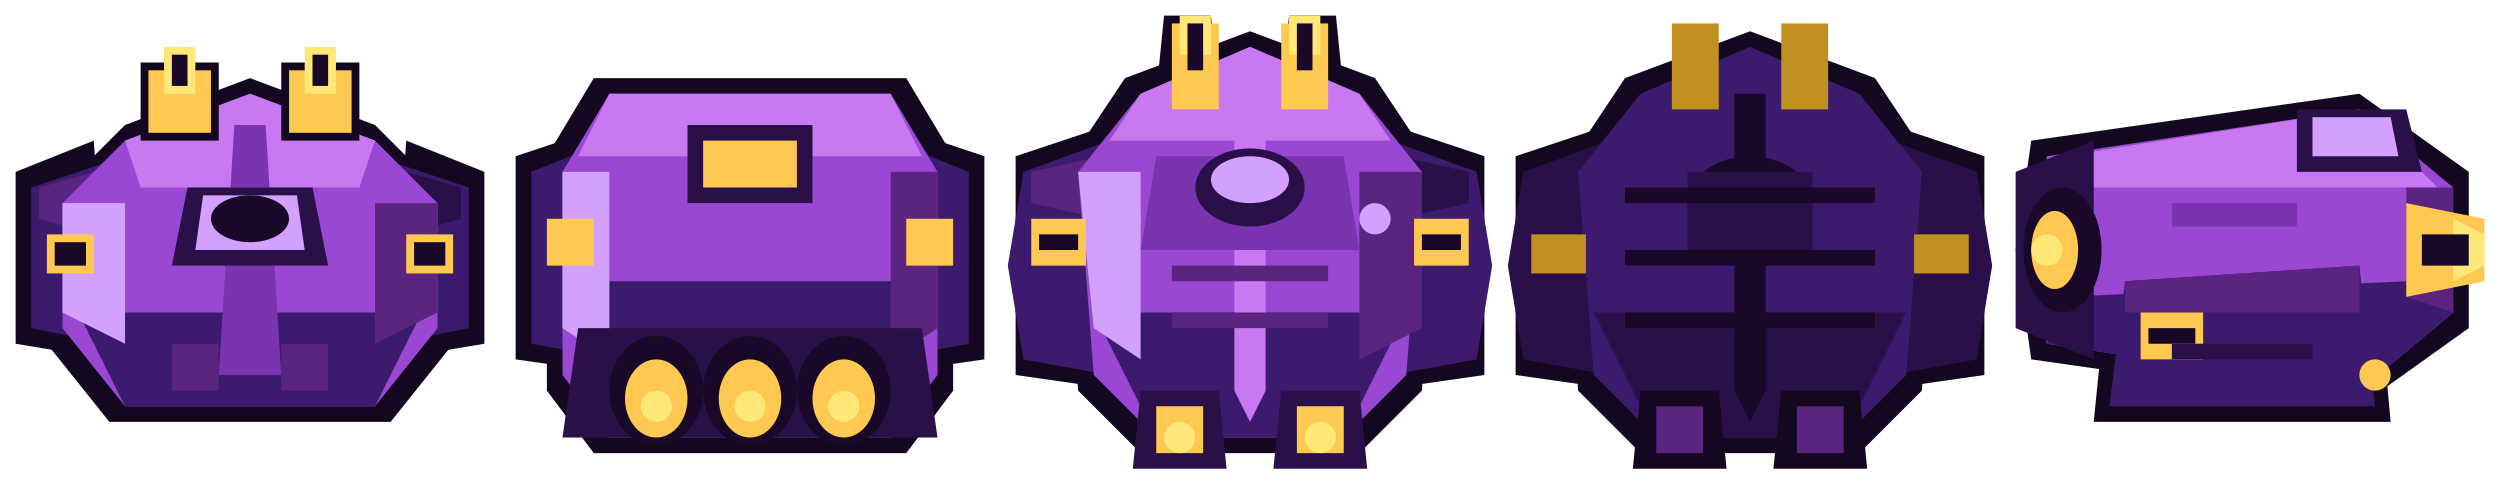
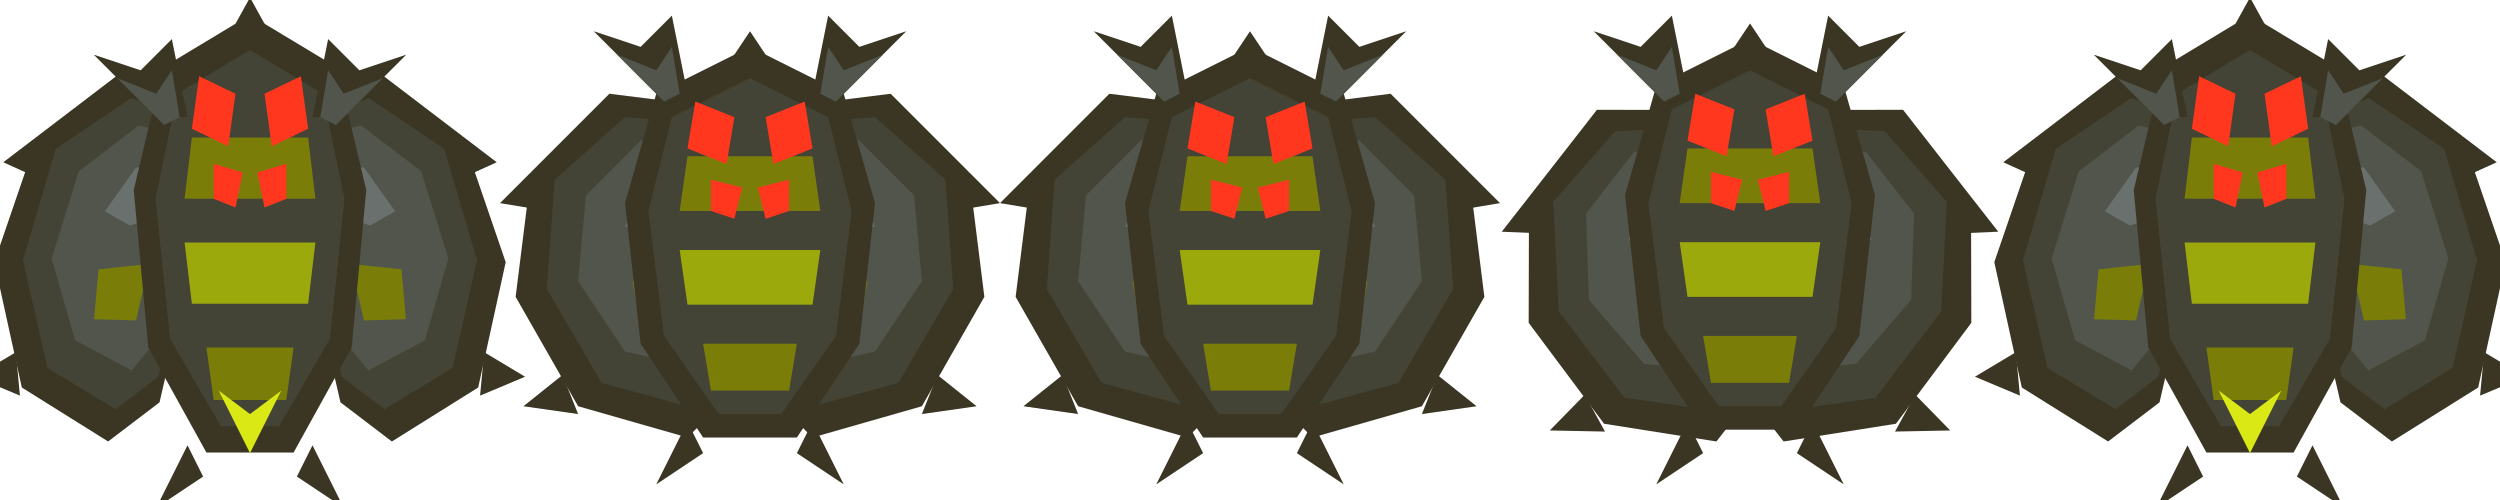
<svg xmlns="http://www.w3.org/2000/svg" viewBox="0 0 320 64">
-   <g transform="translate(0,0)">
-     <polygon points="2,22 12,18 14,46 2,44" fill="#140820" />
-     <polygon points="62,22 52,18 50,46 62,44" fill="#140820" />
-     <polygon points="16,16 32,10 48,16 58,26 58,44 50,54 14,54 6,44 6,26" fill="#140820" />
-     <polygon points="4,24 13,21 14,44 4,42" fill="#3c1a6e" />
-     <polygon points="60,24 51,21 50,44 60,42" fill="#3c1a6e" />
-     <polygon points="5,24 12,22 12,30 5,28" fill="#5a2480" />
-     <polygon points="59,24 52,22 52,30 59,28" fill="#2a1048" />
-     <polygon points="16,18 32,12 48,18 56,26 56,42 48,52 16,52 8,42 8,26" fill="#9a48d4" />
-     <polygon points="16,18 32,12 48,18 46,24 18,24" fill="#c878f0" />
-     <polygon points="10,40 54,40 48,52 16,52" fill="#3c1a6e" />
-     <polygon points="8,26 16,26 16,44 8,40" fill="#d4a0ff" />
-     <polygon points="56,26 48,26 48,44 56,40" fill="#5a2480" />
-     <polygon points="30,16 34,16 36,48 28,48" fill="#7a34b0" />
-     <rect x="18" y="8" width="10" height="10" fill="#140820" />
-     <rect x="36" y="8" width="10" height="10" fill="#140820" />
-     <rect x="19" y="9" width="8" height="8" fill="#ffc850" />
-     <rect x="37" y="9" width="8" height="8" fill="#ffc850" />
-     <rect x="21" y="6" width="4" height="6" fill="#ffe878" />
-     <rect x="39" y="6" width="4" height="6" fill="#ffe878" />
-     <rect x="22" y="7" width="2" height="4" fill="#1a0828" />
-     <rect x="40" y="7" width="2" height="4" fill="#1a0828" />
-     <polygon points="24,24 40,24 42,34 22,34" fill="#2a1048" />
-     <polygon points="26,25 38,25 39,32 25,32" fill="#d4a0ff" />
-     <ellipse cx="32" cy="28" rx="5" ry="3" fill="#1a0828" />
-     <rect x="6" y="30" width="6" height="5" fill="#ffc850" />
-     <rect x="52" y="30" width="6" height="5" fill="#ffc850" />
-     <rect x="7" y="31" width="4" height="3" fill="#1a0828" />
-     <rect x="53" y="31" width="4" height="3" fill="#1a0828" />
-     <rect x="22" y="44" width="6" height="6" fill="#5a2480" />
-     <rect x="36" y="44" width="6" height="6" fill="#5a2480" />
+   <g>
+     <polygon points="29.00,14.32 15.76,9.08 4.80,17.43 -0.73,33.56 2.79,49.60 13.84,56.51 20.42,51.50" fill="#3A3623" />
+     <polygon points="27.67,16.18 16.76,12.58 7.14,19.06 2.94,33.32 6.08,47.10 14.80,52.38 20.28,48.20" fill="#444436" />
+     <polygon points="26.33,18.05 17.76,16.07 10.09,21.92 6.61,33.08 9.61,43.56 16.85,47.41 20.61,42.84" fill="#52554C" />
+     <polygon points="23.67,21.79 17.42,21.43 13.42,27.04 16.61,28.86 22.47,26.95" fill="#69706E" />
+     <polygon points="19.09,33.79 12.61,34.47 12.04,40.86 17.42,41.01" fill="#7A7E09" />
+     <polygon points="4.80,17.43 0.42,20.77 5.32,22.99" fill="#3A3623" />
+     <polygon points="2.03,45.08 -3.21,48.22 2.55,50.64" fill="#3A3623" />
+     <polygon points="35.00,14.32 48.24,9.08 59.20,17.43 64.73,33.56 61.21,49.60 50.16,56.51 43.58,51.50" fill="#3A3623" />
+     <polygon points="36.33,16.18 47.24,12.58 56.86,19.06 61.06,33.32 57.92,47.10 49.20,52.38 43.72,48.20" fill="#444436" />
+     <polygon points="37.67,18.05 46.24,16.07 53.91,21.92 57.39,33.08 54.39,43.56 47.15,47.41 43.39,42.84" fill="#52554C" />
+     <polygon points="40.33,21.79 46.58,21.43 50.58,27.04 47.39,28.86 41.53,26.95" fill="#69706E" />
+     <polygon points="44.91,33.79 51.39,34.47 51.96,40.86 46.58,41.01" fill="#7A7E09" />
+     <polygon points="59.20,17.43 63.58,20.77 58.68,22.99" fill="#3A3623" />
+     <polygon points="61.97,45.08 67.21,48.22 61.45,50.64" fill="#3A3623" />
+     <polygon points="32.00,1.92 43.16,8.64 46.88,24.32 45.02,44.48 37.58,57.92 26.42,57.92 18.98,44.48 17.12,24.32 20.84,8.64" fill="#3A3623" />
+     <polygon points="32.00,6.40 41.30,12.00 44.09,25.44 42.23,43.36 35.72,54.56 28.28,54.56 21.77,43.36 19.91,25.44 22.70,12.00" fill="#444436" />
+     <polygon points="24.56,17.60 39.44,17.60 40.37,25.44 23.63,25.44" fill="#7A7E09" />
+     <polygon points="23.63,31.04 40.37,31.04 39.44,38.88 24.56,38.88" fill="#9CA90C" />
+     <polygon points="26.42,44.48 37.58,44.48 36.65,51.20 27.35,51.20" fill="#7A7E09" />
+     <polygon points="25.49,9.76 30.14,12.00 29.21,18.72 24.56,16.48" fill="#FF371E" />
+     <polygon points="38.51,9.76 33.86,12.00 34.79,18.72 39.44,16.48" fill="#FF371E" />
+     <polygon points="27.35,20.96 31.07,22.08 30.14,26.56 27.35,25.44" fill="#FF371E" />
+     <polygon points="36.65,20.96 32.93,22.08 33.86,26.56 36.65,25.44" fill="#FF371E" />
+     <polygon points="32.00,-0.32 35.72,6.40 32.00,5.28 28.28,6.40" fill="#3A3623" />
+     <polygon points="20.00,15.00 12.00,7.00 18.00,9.00 22.00,5.00 24.00,15.00" fill="#3A3623" />
+     <polygon points="21.00,16.00 15.00,10.00 20.00,12.00 22.00,9.00 23.00,15.00" fill="#52554C" />
+     <polygon points="24.00,57.00 20.00,65.00 26.00,61.00" fill="#3A3623" />
+     <polygon points="44.00,15.00 52.00,7.00 46.00,9.00 42.00,5.00 40.00,15.00" fill="#3A3623" />
+     <polygon points="43.00,16.00 49.00,10.00 44.00,12.00 42.00,9.00 41.00,15.00" fill="#52554C" />
+     <polygon points="40.00,57.00 44.00,65.00 38.00,61.00" fill="#3A3623" />
+     <polygon points="32.00,58.00 36.00,50.00 32.00,53.00 28.00,50.00" fill="#DAE816" />
  </g>
-   <g transform="translate(64,0)">
-     <polygon points="2,20 14,16 16,48 2,46" fill="#140820" />
-     <polygon points="62,20 50,16 48,48 62,46" fill="#140820" />
-     <polygon points="12,10 52,10 58,20 58,50 52,58 12,58 6,50 6,20" fill="#140820" />
-     <polygon points="4,22 14,18 15,46 4,44" fill="#3c1a6e" />
-     <polygon points="60,22 50,18 49,46 60,44" fill="#3c1a6e" />
-     <polygon points="14,12 50,12 56,22 56,48 50,56 14,56 8,48 8,22" fill="#9a48d4" />
-     <polygon points="14,12 50,12 54,20 10,20" fill="#c878f0" />
-     <polygon points="10,36 54,36 50,56 14,56" fill="#3c1a6e" />
-     <polygon points="8,22 14,22 14,46 8,42" fill="#d4a0ff" />
-     <polygon points="56,22 50,22 50,46 56,42" fill="#5a2480" />
-     <rect x="24" y="16" width="16" height="10" fill="#2a1048" />
-     <rect x="26" y="18" width="12" height="6" fill="#ffc850" />
-     <rect x="6" y="28" width="6" height="6" fill="#ffc850" />
-     <rect x="52" y="28" width="6" height="6" fill="#ffc850" />
-     <polygon points="10,42 54,42 56,56 8,56" fill="#2a1048" />
-     <ellipse cx="20" cy="50" rx="6" ry="7" fill="#1a0828" />
-     <ellipse cx="32" cy="50" rx="6" ry="7" fill="#1a0828" />
-     <ellipse cx="44" cy="50" rx="6" ry="7" fill="#1a0828" />
-     <ellipse cx="20" cy="51" rx="4" ry="5" fill="#ffc850" />
-     <ellipse cx="32" cy="51" rx="4" ry="5" fill="#ffc850" />
-     <ellipse cx="44" cy="51" rx="4" ry="5" fill="#ffc850" />
-     <circle cx="20" cy="52" r="2" fill="#ffe878" />
-     <circle cx="32" cy="52" r="2" fill="#ffe878" />
-     <circle cx="44" cy="52" r="2" fill="#ffe878" />
+   <g>
+     <polygon points="94.00,14.00 78.00,12.00 68.00,22.00 66.00,38.00 74.00,52.00 88.00,56.00 94.00,50.00" fill="#3A3623" />
+     <polygon points="93.00,16.00 80.00,15.00 71.00,23.00 70.00,37.00 77.00,49.00 88.00,52.00 93.00,47.00" fill="#444436" />
+     <polygon points="92.00,18.00 82.00,18.00 75.00,25.00 74.00,36.00 80.00,45.00 89.00,47.00 92.00,42.00" fill="#52554C" />
+     <polygon points="90.00,22.00 83.00,23.00 80.00,29.00 84.00,30.00 90.00,27.00" fill="#69706E" />
+     <polygon points="88.00,34.00 81.00,36.00 82.00,42.00 88.00,41.00" fill="#7A7E09" />
+     <polygon points="68.00,22.00 64.00,26.00 70.00,27.00" fill="#3A3623" />
+     <polygon points="72.00,48.00 67.00,52.00 74.00,53.00" fill="#3A3623" />
+     <polygon points="98.00,14.00 114.00,12.00 124.00,22.00 126.00,38.00 118.00,52.00 104.00,56.00 98.00,50.00" fill="#3A3623" />
+     <polygon points="99.00,16.00 112.00,15.00 121.00,23.00 122.00,37.00 115.00,49.00 104.00,52.00 99.00,47.00" fill="#444436" />
+     <polygon points="100.00,18.00 110.00,18.00 117.00,25.00 118.00,36.00 112.00,45.00 103.00,47.00 100.00,42.00" fill="#52554C" />
+     <polygon points="102.00,22.00 109.00,23.00 112.00,29.00 108.00,30.00 102.00,27.00" fill="#69706E" />
+     <polygon points="104.00,34.00 111.00,36.00 110.00,42.00 104.00,41.00" fill="#7A7E09" />
+     <polygon points="124.00,22.00 128.00,26.00 122.00,27.00" fill="#3A3623" />
+     <polygon points="120.00,48.00 125.00,52.00 118.00,53.00" fill="#3A3623" />
+     <polygon points="96.00,6.00 108.00,12.00 112.00,26.00 110.00,44.00 102.00,56.00 90.00,56.00 82.00,44.00 80.00,26.00 84.00,12.00" fill="#3A3623" />
+     <polygon points="96.00,10.00 106.00,15.00 109.00,27.00 107.00,43.00 100.00,53.00 92.00,53.00 85.00,43.00 83.00,27.00 86.00,15.00" fill="#444436" />
+     <polygon points="88.00,20.00 104.00,20.00 105.00,27.00 87.00,27.00" fill="#7A7E09" />
+     <polygon points="87.00,32.00 105.00,32.00 104.00,39.00 88.00,39.00" fill="#9CA90C" />
+     <polygon points="90.00,44.00 102.00,44.00 101.00,50.00 91.00,50.00" fill="#7A7E09" />
+     <polygon points="89.00,13.00 94.00,15.00 93.00,21.00 88.00,19.00" fill="#FF371E" />
+     <polygon points="103.00,13.00 98.00,15.00 99.00,21.00 104.00,19.00" fill="#FF371E" />
+     <polygon points="91.00,23.00 95.00,24.00 94.00,28.00 91.00,27.00" fill="#FF371E" />
+     <polygon points="101.00,23.00 97.00,24.00 98.00,28.00 101.00,27.00" fill="#FF371E" />
+     <polygon points="96.00,4.00 100.00,10.00 96.00,9.00 92.00,10.00" fill="#3A3623" />
+     <polygon points="84.00,12.00 76.00,4.00 82.00,6.00 86.00,2.00 88.00,12.00" fill="#3A3623" />
+     <polygon points="85.00,13.00 79.00,7.00 84.00,9.00 86.00,6.00 87.00,12.00" fill="#52554C" />
+     <polygon points="88.00,54.00 84.00,62.00 90.00,58.00" fill="#3A3623" />
+     <polygon points="108.00,12.00 116.00,4.00 110.00,6.00 106.00,2.00 104.00,12.00" fill="#3A3623" />
+     <polygon points="107.00,13.00 113.00,7.00 108.00,9.00 106.00,6.00 105.00,12.00" fill="#52554C" />
+     <polygon points="104.00,54.00 108.00,62.00 102.00,58.00" fill="#3A3623" />
  </g>
-   <g transform="translate(128,0)">
-     <polygon points="2,20 14,16 16,50 2,48" fill="#140820" />
-     <polygon points="62,20 50,16 48,50 62,48" fill="#140820" />
-     <polygon points="16,10 32,4 48,10 56,22 54,50 46,58 18,58 10,50 8,22" fill="#140820" />
-     <polygon points="21,2 27,2 28,12 20,12" fill="#140820" />
-     <polygon points="37,2 43,2 44,12 36,12" fill="#140820" />
-     <polygon points="3,22 14,18 16,36 14,48 3,46 1,34" fill="#3c1a6e" />
-     <polygon points="61,22 50,18 48,36 50,48 61,46 63,34" fill="#3c1a6e" />
-     <polygon points="4,22 13,20 13,28 4,26" fill="#5a2480" />
-     <polygon points="60,22 51,20 51,28 60,26" fill="#2a1048" />
-     <polygon points="18,12 32,6 46,12 54,22 52,48 44,56 20,56 12,48 10,22" fill="#9a48d4" />
-     <polygon points="18,12 32,6 46,12 50,18 14,18" fill="#c878f0" />
-     <polygon points="12,40 52,40 44,56 20,56" fill="#3c1a6e" />
-     <polygon points="10,22 18,22 18,46 12,42" fill="#d4a0ff" />
-     <polygon points="54,22 46,22 46,46 54,42" fill="#5a2480" />
-     <polygon points="30,10 34,10 34,50 32,54 30,50" fill="#c878f0" />
-     <polygon points="20,20 44,20 46,32 18,32" fill="#7a34b0" />
-     <ellipse cx="32" cy="24" rx="7" ry="5" fill="#2a1048" />
-     <ellipse cx="32" cy="23" rx="5" ry="3" fill="#d4a0ff" />
-     <rect x="22" y="3" width="6" height="11" fill="#ffc850" />
-     <rect x="36" y="3" width="6" height="11" fill="#ffc850" />
-     <rect x="23" y="2" width="4" height="5" fill="#ffe878" />
-     <rect x="37" y="2" width="4" height="5" fill="#ffe878" />
-     <rect x="24" y="3" width="2" height="6" fill="#1a0828" />
-     <rect x="38" y="3" width="2" height="6" fill="#1a0828" />
-     <rect x="4" y="28" width="7" height="6" fill="#ffc850" />
-     <rect x="53" y="28" width="7" height="6" fill="#ffc850" />
-     <rect x="5" y="30" width="5" height="2" fill="#1a0828" />
-     <rect x="54" y="30" width="5" height="2" fill="#1a0828" />
-     <polygon points="18,50 28,50 29,60 17,60" fill="#2a1048" />
-     <polygon points="36,50 46,50 47,60 35,60" fill="#2a1048" />
-     <rect x="20" y="52" width="6" height="6" fill="#ffc850" />
-     <rect x="38" y="52" width="6" height="6" fill="#ffc850" />
-     <circle cx="23" cy="56" r="2" fill="#ffe878" />
-     <circle cx="41" cy="56" r="2" fill="#ffe878" />
-     <rect x="22" y="34" width="20" height="2" fill="#5a2480" />
-     <rect x="22" y="40" width="20" height="2" fill="#5a2480" />
-     <circle cx="16" cy="28" r="2" fill="#d4a0ff" />
-     <circle cx="48" cy="28" r="2" fill="#d4a0ff" />
+   <g>
+     <polygon points="158.00,14.00 142.00,12.00 132.00,22.00 130.00,38.00 138.00,52.00 152.00,56.00 158.00,50.00" fill="#3A3623" />
+     <polygon points="157.00,16.00 144.00,15.00 135.00,23.00 134.00,37.00 141.00,49.00 152.00,52.00 157.00,47.00" fill="#444436" />
+     <polygon points="156.00,18.00 146.00,18.00 139.00,25.00 138.00,36.00 144.00,45.00 153.00,47.00 156.00,42.00" fill="#52554C" />
+     <polygon points="154.00,22.00 147.00,23.00 144.00,29.00 148.00,30.00 154.00,27.00" fill="#69706E" />
+     <polygon points="152.00,34.00 145.00,36.00 146.00,42.00 152.00,41.00" fill="#7A7E09" />
+     <polygon points="132.00,22.00 128.00,26.00 134.00,27.00" fill="#3A3623" />
+     <polygon points="136.00,48.00 131.00,52.00 138.00,53.00" fill="#3A3623" />
+     <polygon points="162.00,14.00 178.00,12.00 188.00,22.00 190.00,38.00 182.00,52.00 168.00,56.00 162.00,50.00" fill="#3A3623" />
+     <polygon points="163.00,16.00 176.00,15.00 185.00,23.00 186.00,37.00 179.00,49.00 168.00,52.00 163.00,47.00" fill="#444436" />
+     <polygon points="164.00,18.00 174.00,18.00 181.00,25.00 182.00,36.00 176.00,45.00 167.00,47.00 164.00,42.00" fill="#52554C" />
+     <polygon points="166.00,22.00 173.00,23.00 176.00,29.00 172.00,30.00 166.00,27.00" fill="#69706E" />
+     <polygon points="168.00,34.00 175.00,36.00 174.00,42.00 168.00,41.00" fill="#7A7E09" />
+     <polygon points="188.00,22.00 192.00,26.00 186.00,27.00" fill="#3A3623" />
+     <polygon points="184.00,48.00 189.00,52.00 182.00,53.00" fill="#3A3623" />
+     <polygon points="160.00,6.00 172.00,12.00 176.00,26.00 174.00,44.00 166.00,56.00 154.00,56.00 146.00,44.00 144.00,26.00 148.00,12.00" fill="#3A3623" />
+     <polygon points="160.00,10.00 170.00,15.00 173.00,27.00 171.00,43.00 164.00,53.00 156.00,53.00 149.00,43.00 147.00,27.00 150.00,15.00" fill="#444436" />
+     <polygon points="152.00,20.00 168.00,20.00 169.00,27.00 151.00,27.00" fill="#7A7E09" />
+     <polygon points="151.00,32.00 169.00,32.00 168.00,39.00 152.00,39.00" fill="#9CA90C" />
+     <polygon points="154.00,44.00 166.00,44.00 165.00,50.00 155.00,50.00" fill="#7A7E09" />
+     <polygon points="153.00,13.00 158.00,15.00 157.00,21.00 152.00,19.00" fill="#FF371E" />
+     <polygon points="167.00,13.00 162.00,15.00 163.00,21.00 168.00,19.00" fill="#FF371E" />
+     <polygon points="155.00,23.00 159.00,24.00 158.00,28.00 155.00,27.00" fill="#FF371E" />
+     <polygon points="165.00,23.00 161.00,24.00 162.00,28.00 165.00,27.00" fill="#FF371E" />
+     <polygon points="160.00,4.00 164.00,10.00 160.00,9.00 156.00,10.00" fill="#3A3623" />
+     <polygon points="148.00,12.00 140.00,4.00 146.00,6.00 150.00,2.00 152.00,12.00" fill="#3A3623" />
+     <polygon points="149.00,13.00 143.00,7.00 148.00,9.00 150.00,6.00 151.00,12.00" fill="#52554C" />
+     <polygon points="152.00,54.00 148.00,62.00 154.00,58.00" fill="#3A3623" />
+     <polygon points="172.00,12.00 180.00,4.00 174.00,6.00 170.00,2.00 168.00,12.00" fill="#3A3623" />
+     <polygon points="171.00,13.00 177.00,7.00 172.00,9.00 170.00,6.00 169.00,12.00" fill="#52554C" />
+     <polygon points="168.00,54.00 172.00,62.00 166.00,58.00" fill="#3A3623" />
  </g>
-   <g transform="translate(192,0)">
-     <polygon points="2,20 14,16 16,50 2,48" fill="#140820" />
-     <polygon points="62,20 50,16 48,50 62,48" fill="#140820" />
-     <polygon points="16,10 32,4 48,10 56,22 54,50 46,58 18,58 10,50 8,22" fill="#140820" />
-     <polygon points="3,22 14,18 16,36 14,48 3,46 1,34" fill="#2a1048" />
-     <polygon points="61,22 50,18 48,36 50,48 61,46 63,34" fill="#2a1048" />
-     <polygon points="18,12 32,6 46,12 54,22 52,48 44,56 20,56 12,48 10,22" fill="#3c1a6e" />
-     <polygon points="12,40 52,40 44,56 20,56" fill="#2a1048" />
-     <polygon points="30,12 34,12 34,50 32,54 30,50" fill="#1a0828" />
-     <rect x="22" y="3" width="6" height="11" fill="#c09020" />
-     <rect x="36" y="3" width="6" height="11" fill="#c09020" />
-     <ellipse cx="32" cy="26" rx="8" ry="6" fill="#1a0828" />
-     <rect x="24" y="22" width="16" height="10" fill="#2a1048" />
-     <rect x="4" y="30" width="7" height="5" fill="#c09020" />
-     <rect x="53" y="30" width="7" height="5" fill="#c09020" />
-     <polygon points="18,50 28,50 29,60 17,60" fill="#140820" />
-     <polygon points="36,50 46,50 47,60 35,60" fill="#140820" />
-     <rect x="20" y="52" width="6" height="6" fill="#5a2480" />
-     <rect x="38" y="52" width="6" height="6" fill="#5a2480" />
-     <rect x="16" y="24" width="32" height="2" fill="#1a0828" />
-     <rect x="16" y="32" width="32" height="2" fill="#1a0828" />
-     <rect x="16" y="40" width="32" height="2" fill="#1a0828" />
+   <g>
+     <polygon points="220.54,14.09 204.41,14.05 195.71,25.20 195.67,41.32 205.32,54.24 219.70,56.51 224.92,49.82" fill="#3A3623" />
+     <polygon points="219.79,16.20 206.76,16.79 198.81,25.83 199.52,39.84 207.93,50.90 219.21,52.54 223.57,46.97" fill="#444436" />
+     <polygon points="219.04,18.30 209.11,19.52 203.02,27.32 203.37,38.36 210.42,46.56 219.60,47.45 221.96,42.12" fill="#52554C" />
+     <polygon points="217.54,22.52 210.72,24.36 208.47,30.68 212.56,31.19 218.15,27.48" fill="#69706E" />
+     <polygon points="217.02,34.67 210.32,37.51 212.04,43.34 217.87,41.62" fill="#7A7E09" />
+     <polygon points="195.71,25.20 192.22,29.66 198.30,29.92" fill="#3A3623" />
+     <polygon points="202.85,50.52 198.37,55.10 205.44,55.24" fill="#3A3623" />
+     <polygon points="227.46,14.09 243.59,14.05 252.29,25.20 252.33,41.32 242.68,54.24 228.30,56.51 223.08,49.82" fill="#3A3623" />
+     <polygon points="228.21,16.20 241.24,16.79 249.19,25.83 248.48,39.84 240.07,50.90 228.79,52.54 224.43,46.97" fill="#444436" />
+     <polygon points="228.96,18.30 238.89,19.52 244.98,27.32 244.63,38.36 237.58,46.56 228.40,47.45 226.04,42.12" fill="#52554C" />
+     <polygon points="230.46,22.52 237.28,24.36 239.53,30.68 235.44,31.19 229.85,27.48" fill="#69706E" />
+     <polygon points="230.98,34.67 237.68,37.51 235.96,43.34 230.13,41.62" fill="#7A7E09" />
+     <polygon points="252.29,25.20 255.78,29.66 249.70,29.92" fill="#3A3623" />
+     <polygon points="245.15,50.52 249.63,55.10 242.56,55.24" fill="#3A3623" />
+     <polygon points="224.00,5.00 236.00,11.00 240.00,25.00 238.00,43.00 230.00,55.00 218.00,55.00 210.00,43.00 208.00,25.00 212.00,11.00" fill="#3A3623" />
+     <polygon points="224.00,9.00 234.00,14.00 237.00,26.00 235.00,42.00 228.00,52.00 220.00,52.00 213.00,42.00 211.00,26.00 214.00,14.00" fill="#444436" />
+     <polygon points="216.00,19.00 232.00,19.00 233.00,26.00 215.00,26.00" fill="#7A7E09" />
+     <polygon points="215.00,31.00 233.00,31.00 232.00,38.00 216.00,38.00" fill="#9CA90C" />
+     <polygon points="218.00,43.00 230.00,43.00 229.00,49.00 219.00,49.00" fill="#7A7E09" />
+     <polygon points="217.00,12.00 222.00,14.00 221.00,20.00 216.00,18.00" fill="#FF371E" />
+     <polygon points="231.00,12.00 226.00,14.00 227.00,20.00 232.00,18.00" fill="#FF371E" />
+     <polygon points="219.00,22.00 223.00,23.00 222.00,27.00 219.00,26.00" fill="#FF371E" />
+     <polygon points="229.00,22.00 225.00,23.00 226.00,27.00 229.00,26.00" fill="#FF371E" />
+     <polygon points="224.00,3.00 228.00,9.00 224.00,8.00 220.00,9.00" fill="#3A3623" />
+     <polygon points="212.00,12.00 204.00,4.00 210.00,6.00 214.00,2.00 216.00,12.00" fill="#3A3623" />
+     <polygon points="213.00,13.00 207.00,7.00 212.00,9.00 214.00,6.00 215.00,12.00" fill="#52554C" />
+     <polygon points="216.00,54.00 212.00,62.00 218.00,58.00" fill="#3A3623" />
+     <polygon points="236.00,12.00 244.00,4.00 238.00,6.00 234.00,2.00 232.00,12.00" fill="#3A3623" />
+     <polygon points="235.00,13.00 241.00,7.00 236.00,9.00 234.00,6.00 233.00,12.00" fill="#52554C" />
+     <polygon points="232.00,54.00 236.00,62.00 230.00,58.00" fill="#3A3623" />
  </g>
-   <g transform="translate(256,0)">
-     <polygon points="4,18 46,12 60,22 60,42 46,52 4,46 2,32" fill="#140820" />
-     <polygon points="14,34 48,32 50,54 12,54" fill="#140820" />
-     <polygon points="6,20 46,14 58,24 58,40 46,50 6,44 4,32" fill="#9a48d4" />
-     <polygon points="8,20 46,14 56,24 46,24 8,24" fill="#c878f0" />
-     <polygon points="8,38 52,36 58,40 46,50 6,44" fill="#3c1a6e" />
-     <polygon points="4,22 10,20 10,42 4,38" fill="#d4a0ff" />
-     <polygon points="52,24 58,24 58,40 52,38" fill="#5a2480" />
-     <polygon points="16,36 46,34 48,52 14,52" fill="#3c1a6e" />
-     <polygon points="16,36 46,34 46,40 16,40" fill="#5a2480" />
-     <polygon points="38,14 52,14 54,22 38,22" fill="#2a1048" />
-     <polygon points="40,15 50,15 51,20 40,20" fill="#d4a0ff" />
-     <polygon points="52,26 62,28 62,36 52,38" fill="#ffc850" />
-     <polygon points="58,28 62,30 62,34 58,36" fill="#ffe878" />
-     <rect x="54" y="30" width="6" height="4" fill="#1a0828" />
-     <rect x="18" y="40" width="8" height="6" fill="#ffc850" />
-     <rect x="19" y="42" width="6" height="2" fill="#1a0828" />
-     <polygon points="2,22 12,18 12,46 2,42" fill="#2a1048" />
-     <ellipse cx="8" cy="32" rx="5" ry="8" fill="#1a0828" />
-     <ellipse cx="7" cy="32" rx="3" ry="5" fill="#ffc850" />
-     <circle cx="6" cy="32" r="2" fill="#ffe878" />
-     <rect x="22" y="26" width="16" height="3" fill="#7a34b0" />
-     <rect x="22" y="44" width="18" height="2" fill="#2a1048" />
-     <circle cx="48" cy="48" r="2" fill="#ffc850" />
+   <g>
+     <polygon points="285.00,14.32 271.76,9.08 260.80,17.43 255.27,33.56 258.79,49.60 269.84,56.51 276.42,51.50" fill="#3A3623" />
+     <polygon points="283.67,16.18 272.76,12.58 263.14,19.06 258.94,33.32 262.08,47.10 270.80,52.38 276.28,48.20" fill="#444436" />
+     <polygon points="282.33,18.05 273.76,16.07 266.09,21.92 262.61,33.08 265.61,43.56 272.85,47.41 276.61,42.84" fill="#52554C" />
+     <polygon points="279.67,21.79 273.42,21.43 269.42,27.04 272.61,28.86 278.47,26.95" fill="#69706E" />
+     <polygon points="275.09,33.79 268.61,34.47 268.04,40.86 273.42,41.01" fill="#7A7E09" />
+     <polygon points="260.80,17.43 256.42,20.77 261.32,22.99" fill="#3A3623" />
+     <polygon points="258.03,45.08 252.79,48.22 258.55,50.64" fill="#3A3623" />
+     <polygon points="291.00,14.32 304.24,9.08 315.20,17.43 320.73,33.56 317.21,49.60 306.16,56.51 299.58,51.50" fill="#3A3623" />
+     <polygon points="292.33,16.18 303.24,12.58 312.86,19.06 317.06,33.32 313.92,47.10 305.20,52.38 299.72,48.20" fill="#444436" />
+     <polygon points="293.67,18.05 302.24,16.07 309.91,21.92 313.39,33.08 310.39,43.56 303.15,47.41 299.39,42.84" fill="#52554C" />
+     <polygon points="296.33,21.79 302.58,21.43 306.58,27.04 303.39,28.86 297.53,26.95" fill="#69706E" />
+     <polygon points="300.91,33.79 307.39,34.47 307.96,40.86 302.58,41.01" fill="#7A7E09" />
+     <polygon points="315.20,17.43 319.58,20.77 314.68,22.99" fill="#3A3623" />
+     <polygon points="317.97,45.08 323.21,48.22 317.45,50.64" fill="#3A3623" />
+     <polygon points="288.00,1.92 299.16,8.64 302.88,24.32 301.02,44.48 293.58,57.92 282.42,57.92 274.98,44.48 273.12,24.32 276.84,8.64" fill="#3A3623" />
+     <polygon points="288.00,6.40 297.30,12.00 300.09,25.44 298.23,43.36 291.72,54.56 284.28,54.56 277.77,43.36 275.91,25.44 278.70,12.00" fill="#444436" />
+     <polygon points="280.56,17.60 295.44,17.60 296.37,25.44 279.63,25.44" fill="#7A7E09" />
+     <polygon points="279.63,31.04 296.37,31.04 295.44,38.88 280.56,38.88" fill="#9CA90C" />
+     <polygon points="282.42,44.48 293.58,44.48 292.65,51.20 283.35,51.20" fill="#7A7E09" />
+     <polygon points="281.49,9.76 286.14,12.00 285.21,18.72 280.56,16.48" fill="#FF371E" />
+     <polygon points="294.51,9.76 289.86,12.00 290.79,18.72 295.44,16.48" fill="#FF371E" />
+     <polygon points="283.35,20.96 287.07,22.08 286.14,26.56 283.35,25.44" fill="#FF371E" />
+     <polygon points="292.65,20.96 288.93,22.08 289.86,26.56 292.65,25.44" fill="#FF371E" />
+     <polygon points="288.00,-0.32 291.72,6.40 288.00,5.28 284.28,6.40" fill="#3A3623" />
+     <polygon points="276.00,15.00 268.00,7.00 274.00,9.00 278.00,5.00 280.00,15.00" fill="#3A3623" />
+     <polygon points="277.00,16.00 271.00,10.00 276.00,12.00 278.00,9.00 279.00,15.00" fill="#52554C" />
+     <polygon points="280.00,57.00 276.00,65.00 282.00,61.00" fill="#3A3623" />
+     <polygon points="300.00,15.00 308.00,7.00 302.00,9.00 298.00,5.00 296.00,15.00" fill="#3A3623" />
+     <polygon points="299.00,16.00 305.00,10.00 300.00,12.00 298.00,9.00 297.00,15.00" fill="#52554C" />
+     <polygon points="296.00,57.00 300.00,65.00 294.00,61.00" fill="#3A3623" />
+     <polygon points="288.00,58.00 292.00,50.00 288.00,53.00 284.00,50.00" fill="#DAE816" />
  </g>
</svg>
